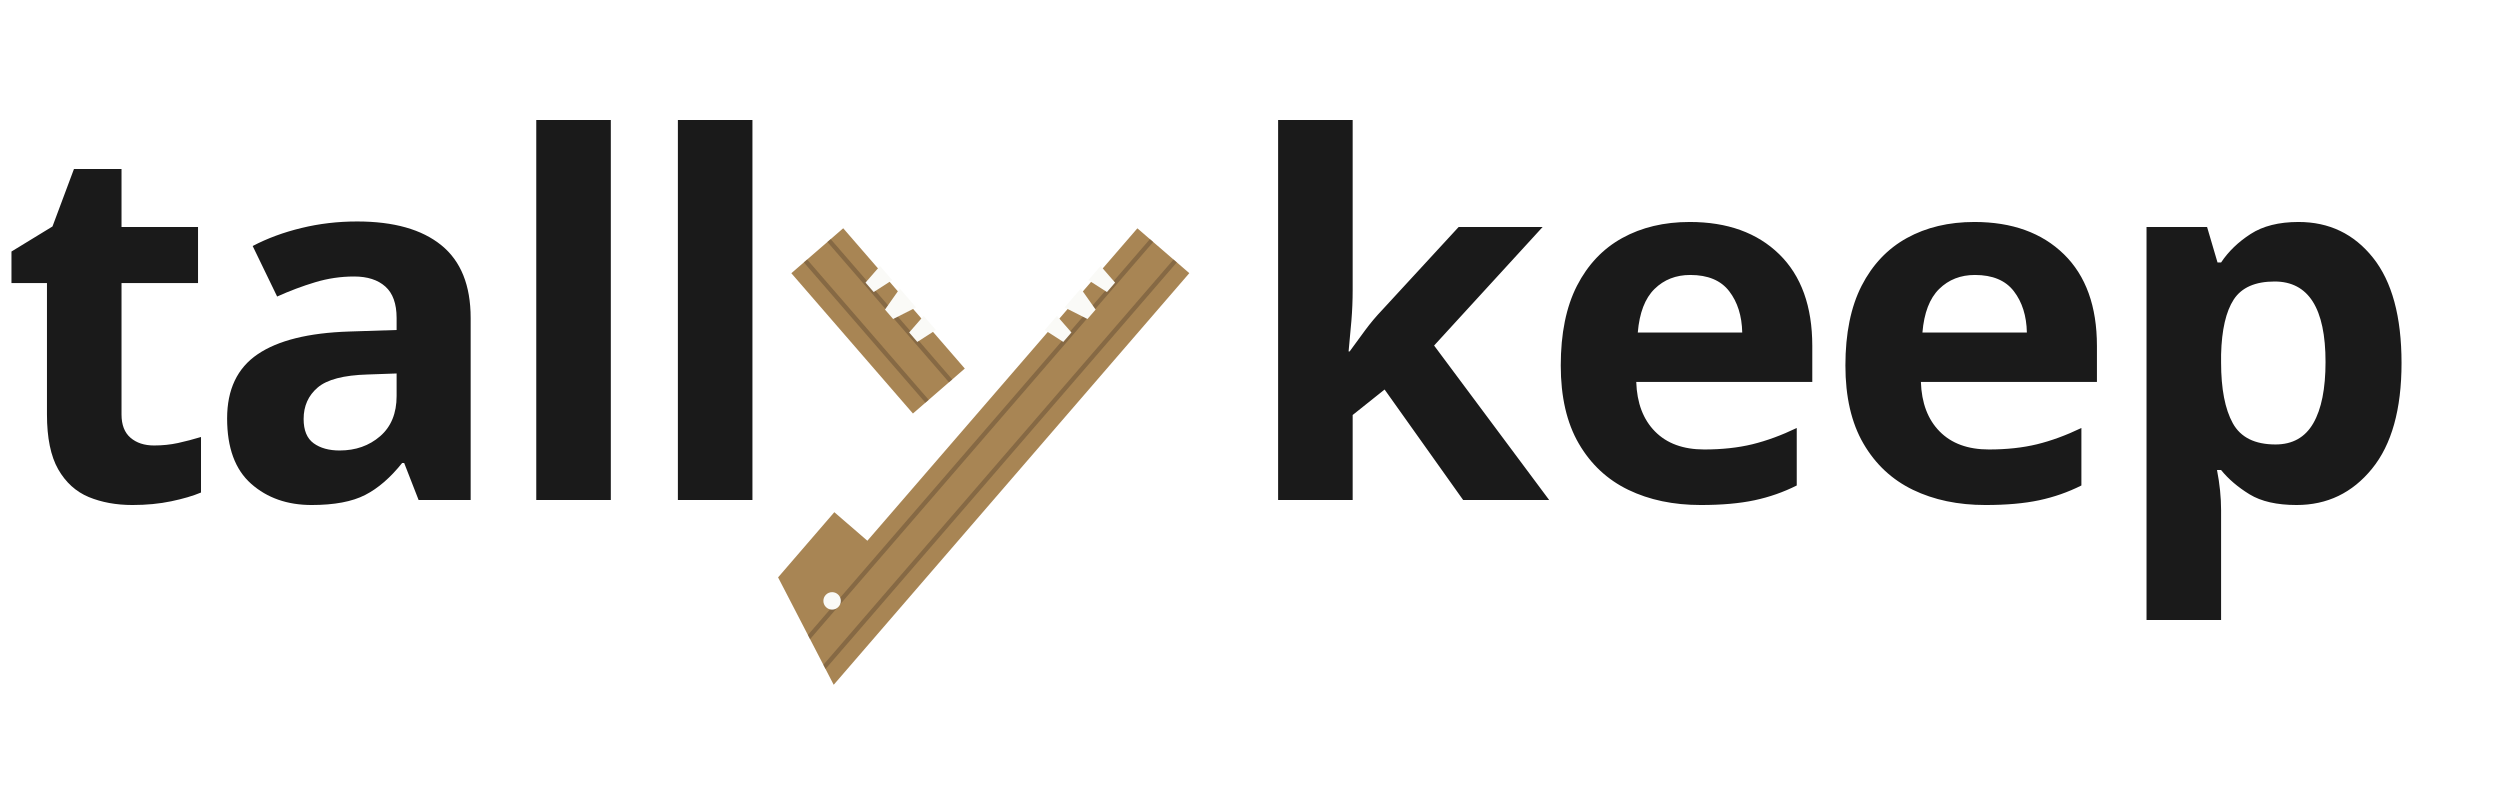
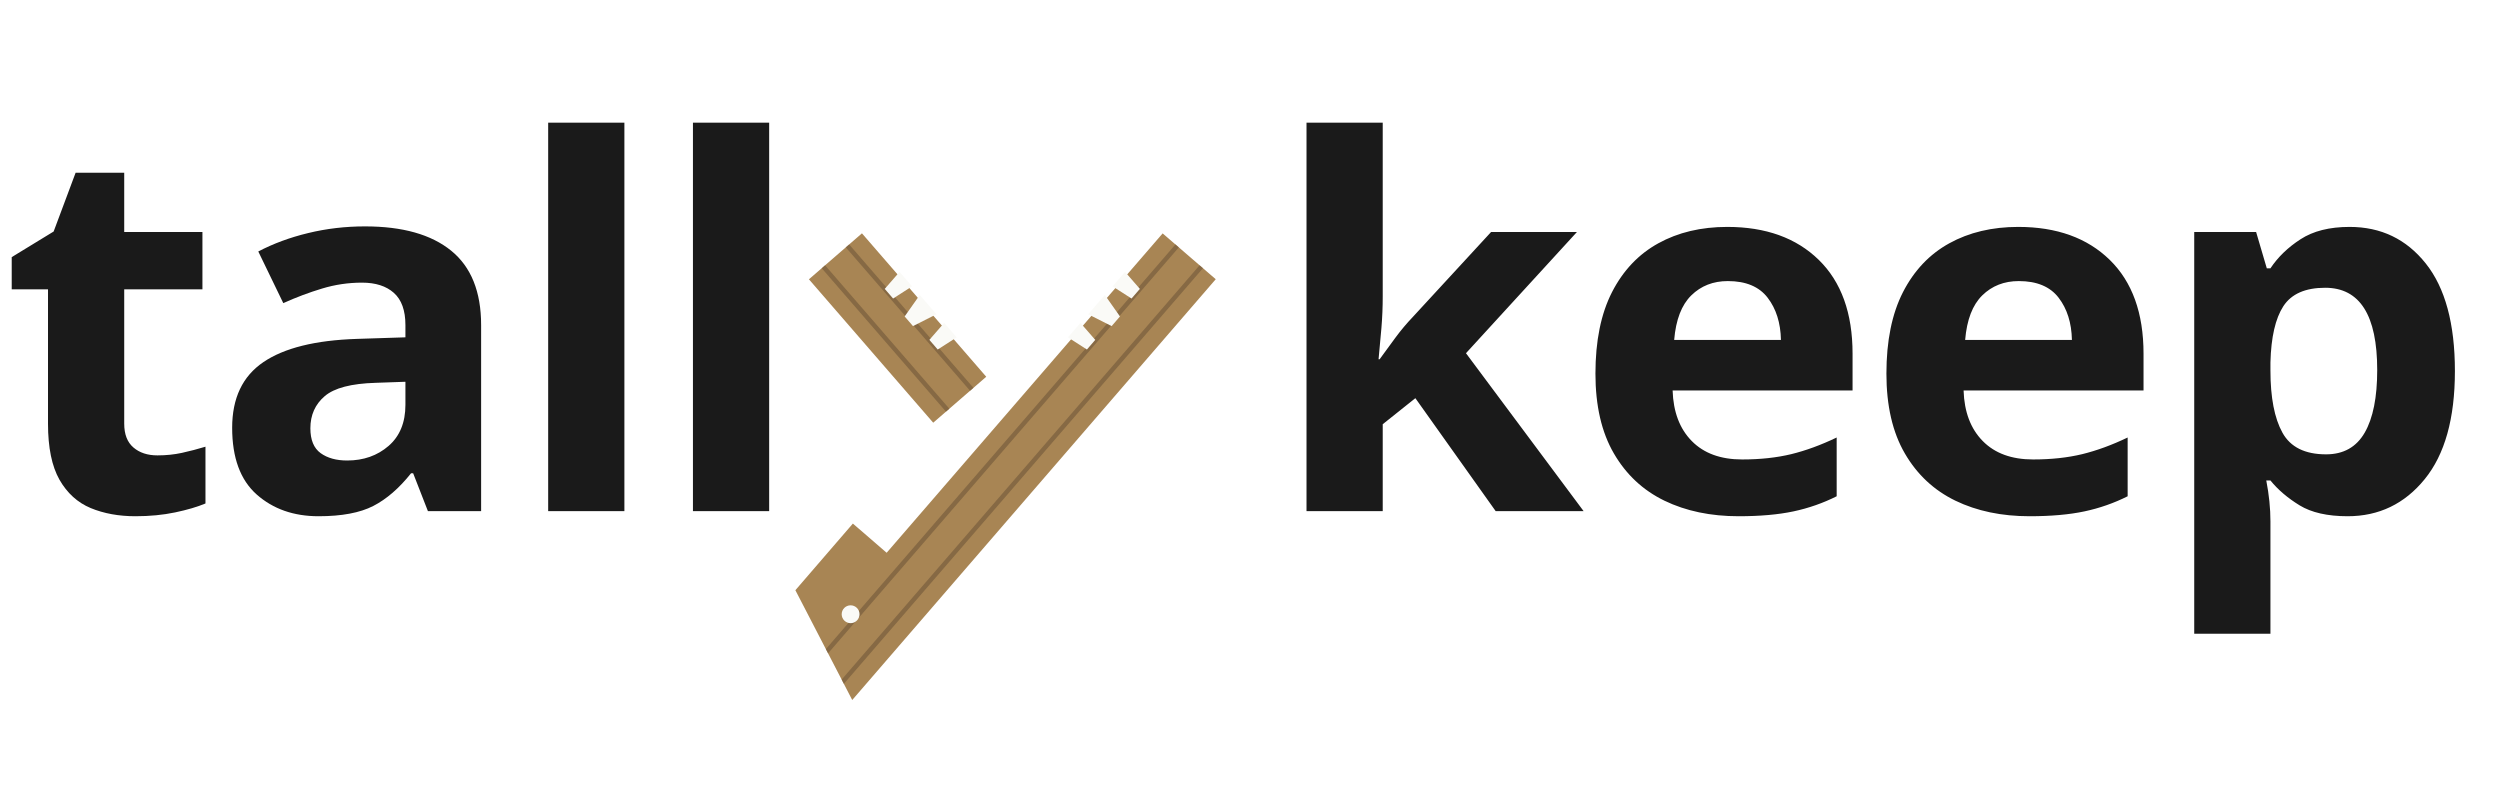
- <svg xmlns="http://www.w3.org/2000/svg" viewBox="0 0 460 145" aria-label="tallykeep">
+ <svg xmlns="http://www.w3.org/2000/svg" viewBox="0 0 450 145" aria-label="tallykeep">
  <text x="0" y="92" font-family="Manrope, system-ui, sans-serif" font-weight="600" font-size="92" letter-spacing="-2" fill="#1A1A1A">tall</text>
  <svg x="143" y="42" width="76" height="84" viewBox="36.43 27.79 131.9 146.43">
    <defs>
      <clipPath id="wm-stock-clip">
        <path d="M 168.33 42.19 L 54.27 174.22 L 36.43 139.77 L 54.47 118.86 L 65.07 128.02 L 151.67 27.81 Z" />
      </clipPath>
      <clipPath id="wm-foil-clip">
        <polygon points="40.68,42.21 79.68,87.21 96.32,72.79 57.32,27.79" />
      </clipPath>
    </defs>
    <path d="M 168.33 42.19 L 54.27 174.22 L 36.43 139.77 L 54.47 118.86 L 65.07 128.02 L 151.67 27.81 Z" fill="#A88554" />
    <polygon points="40.68,42.21 79.68,87.21 96.32,72.79 57.32,27.79" fill="#A88554" />
    <g stroke="#6F5638" stroke-width="1.4" stroke-linecap="butt" opacity="0.6">
      <line x1="163.79" y1="38.27" x2="46.07" y2="174.53" clip-path="url(#wm-stock-clip)" />
      <line x1="156.22" y1="31.73" x2="38.50" y2="167.99" clip-path="url(#wm-stock-clip)" />
      <line x1="45.22" y1="38.27" x2="84.52" y2="83.64" clip-path="url(#wm-foil-clip)" />
      <line x1="52.78" y1="31.73" x2="92.08" y2="77.09" clip-path="url(#wm-foil-clip)" />
    </g>
    <circle cx="53.76" cy="147.31" r="2.8" fill="#FAFAF7" />
    <polygon points="-3,12 3,12 2,5 -2,5" fill="#FAFAF7" transform="translate(147 50) rotate(130.82)" />
    <polygon points="-4,12 4,12 2,4 -2,4" fill="#FAFAF7" transform="translate(140 58) rotate(130.82)" />
    <polygon points="-3,12 3,12 2,5 -2,5" fill="#FAFAF7" transform="translate(133 66) rotate(130.82)" />
    <polygon points="-3,-12 3,-12 2,-5 -2,-5" fill="#FAFAF7" transform="translate(62 50)  rotate(49.18)" />
    <polygon points="-4,-12 4,-12 2,-4 -2,-4" fill="#FAFAF7" transform="translate(69 58)  rotate(49.18)" />
    <polygon points="-3,-12 3,-12 2,-5 -2,-5" fill="#FAFAF7" transform="translate(76 66)  rotate(49.18)" />
  </svg>
  <text x="228" y="92" font-family="Manrope, system-ui, sans-serif" font-weight="600" font-size="92" letter-spacing="-2" fill="#1A1A1A">keep</text>
</svg>
